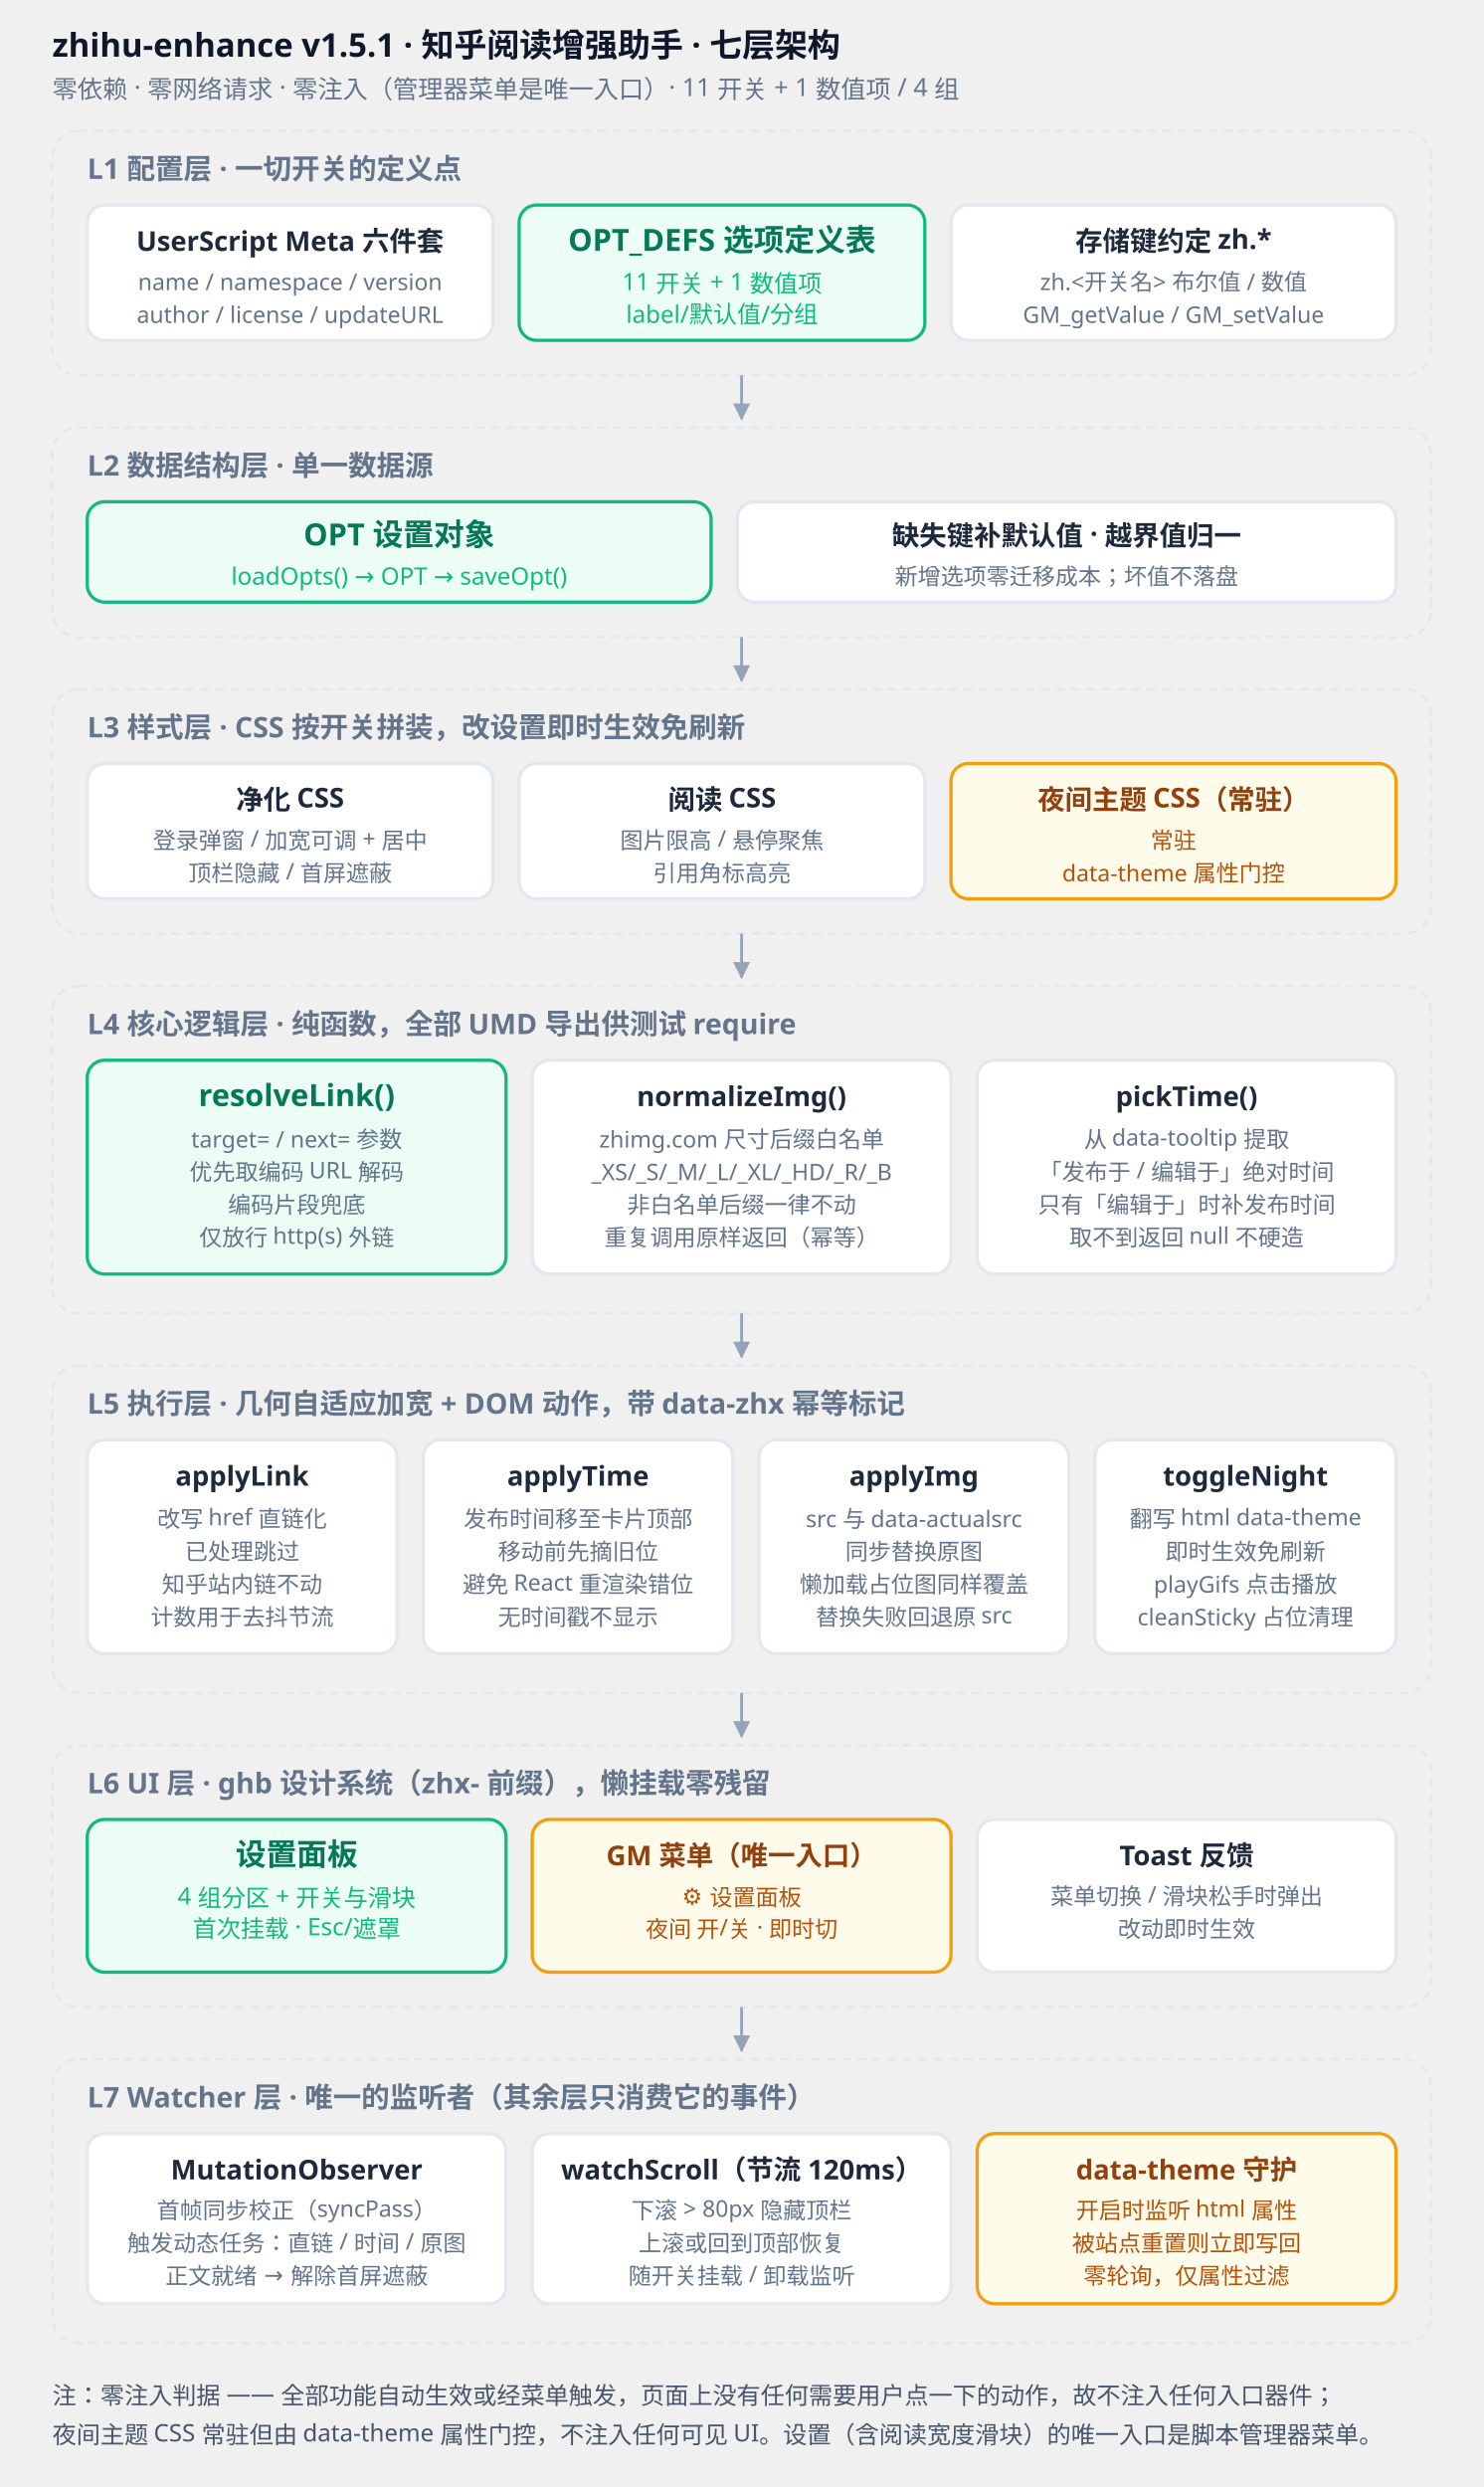
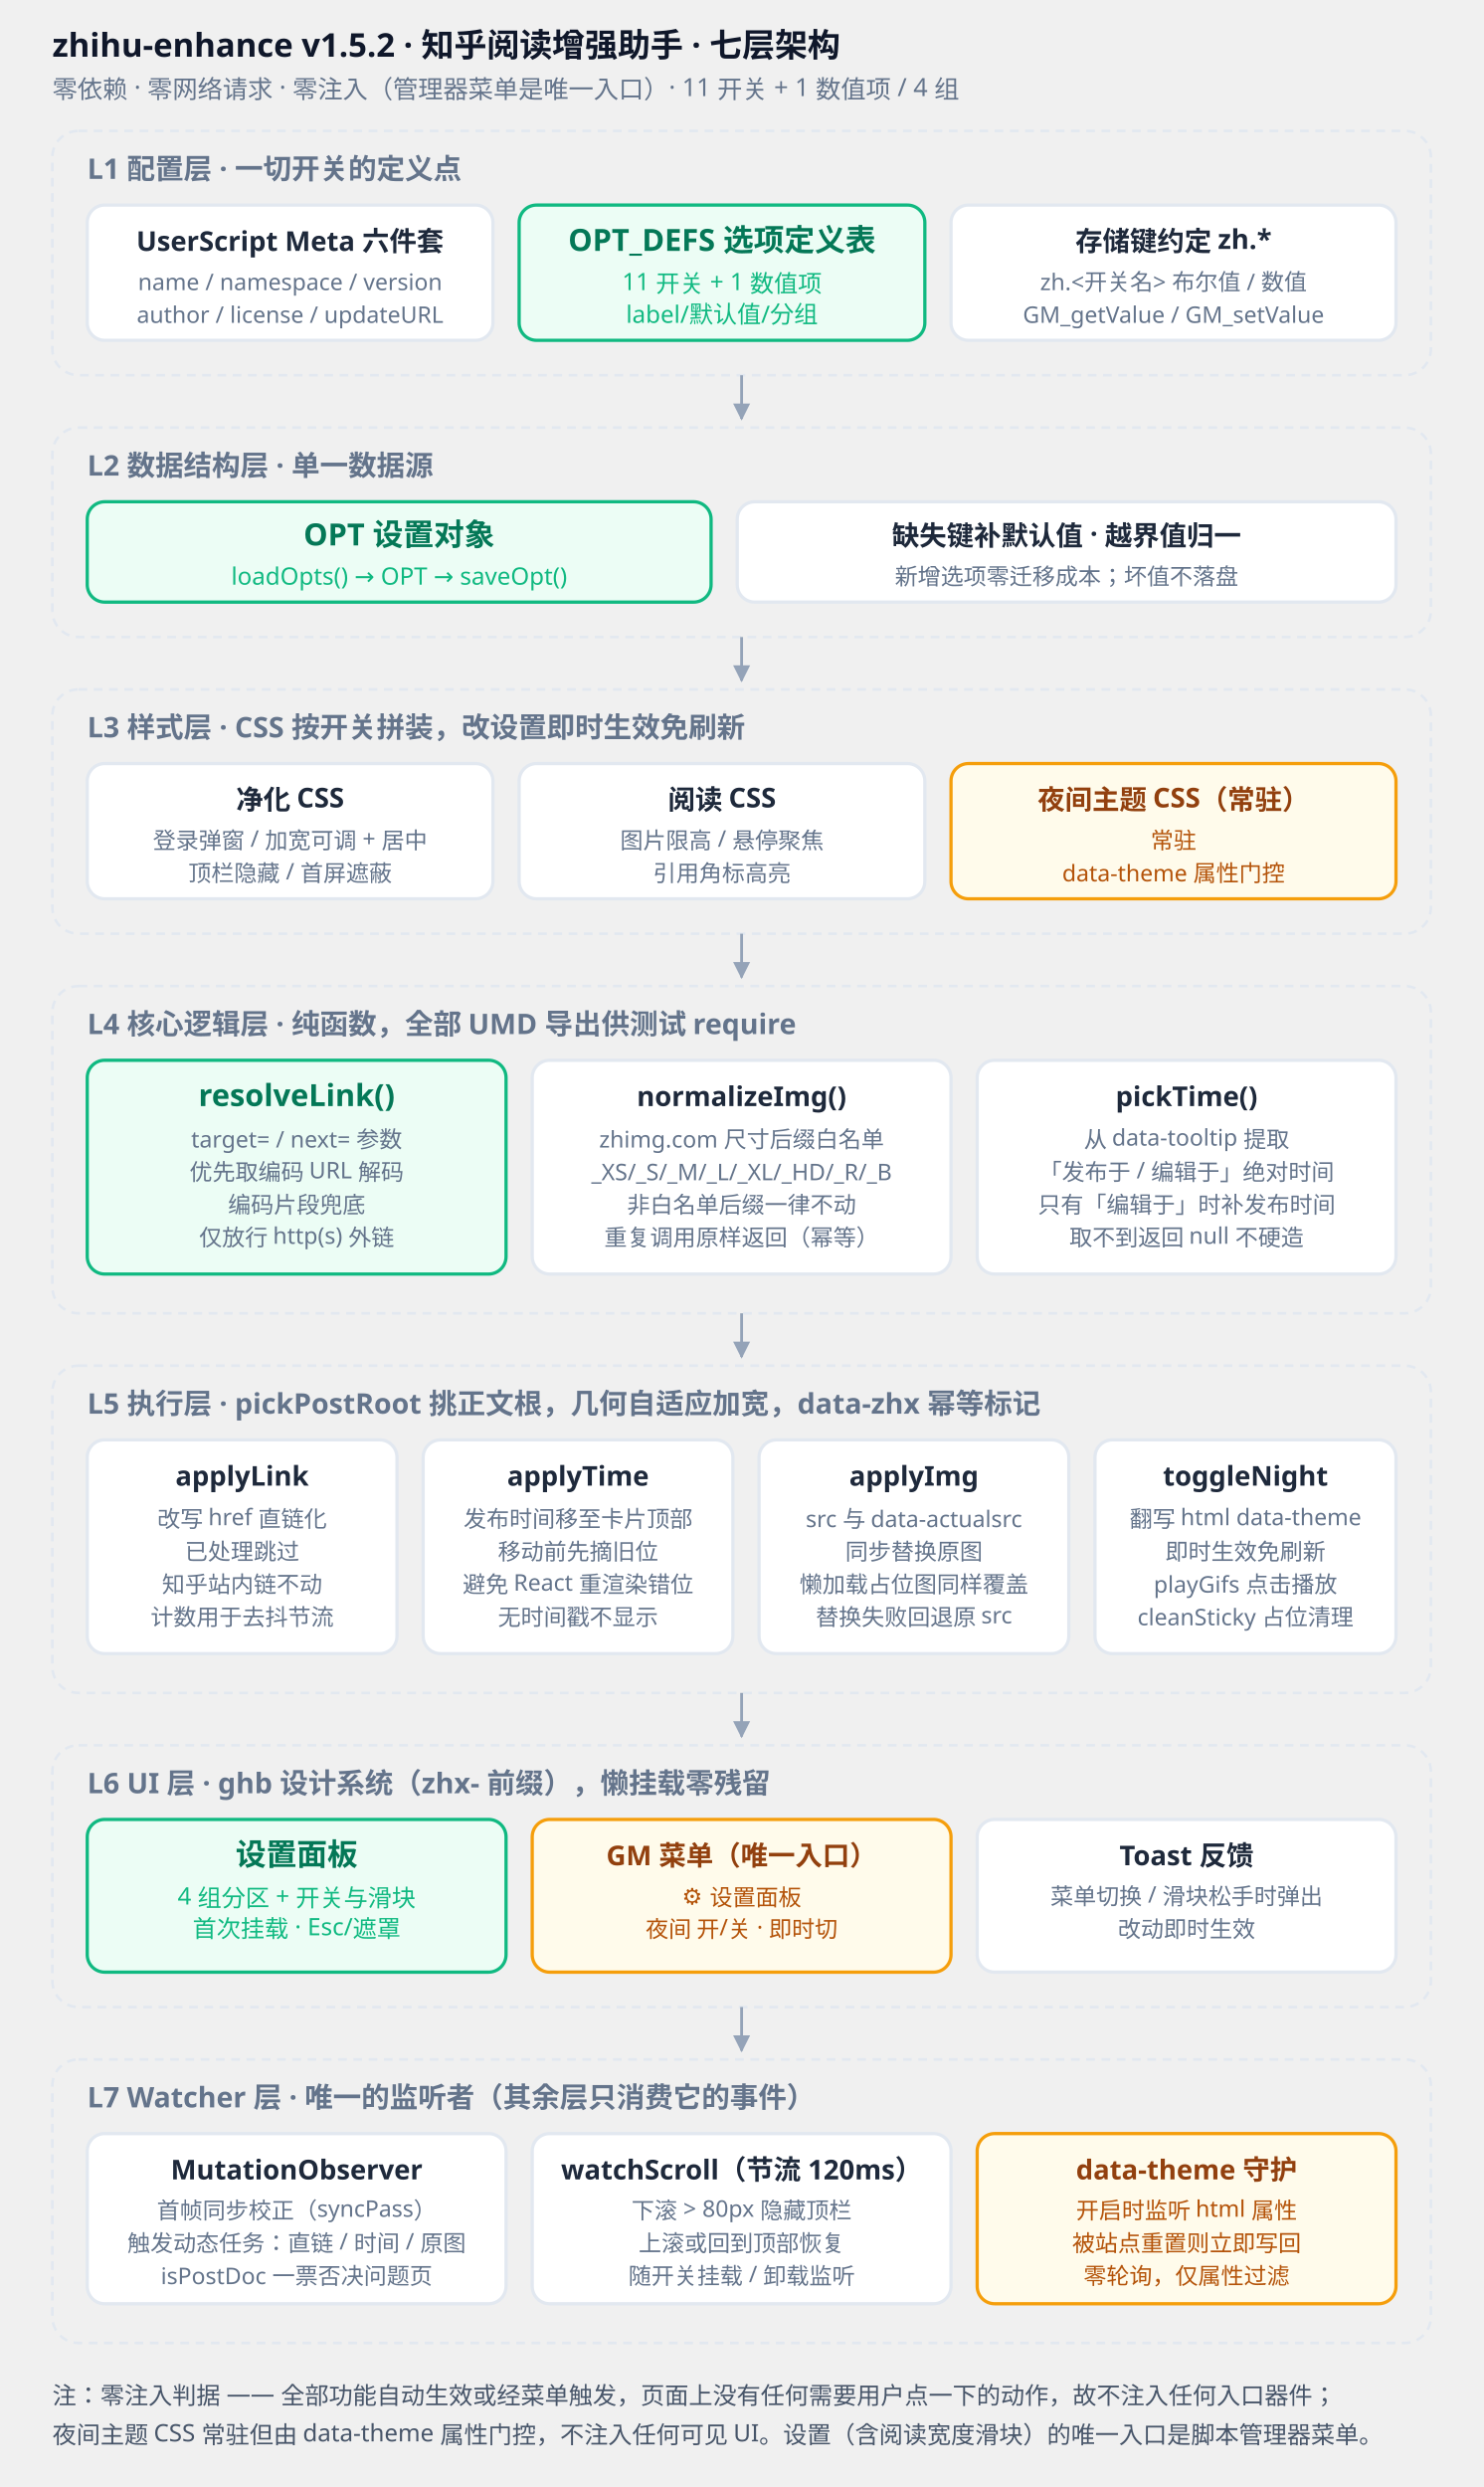
<svg xmlns="http://www.w3.org/2000/svg" viewBox="0 0 680 1140">
  <defs>
    <style>
      .layer { fill: none; stroke: #e2e8f0; stroke-width: 1.2; stroke-dasharray: 4 3; }
      .layer-title { font-family: sans-serif; font-size: 13px; font-weight: 600; fill: #64748b; }
      .node { fill: #ffffff; stroke: #e2e8f0; stroke-width: 1.5; }
      .nt { font-family: sans-serif; font-size: 12.5px; font-weight: 600; fill: #1e293b; }
      .nd { font-family: sans-serif; font-size: 10.5px; fill: #64748b; }
      .arrow { stroke: #94a3b8; stroke-width: 1.3; fill: none; }
      .band { fill: #ecfdf5; stroke: #10b981; stroke-width: 1.5; }
      .band-t { font-family: sans-serif; font-size: 14px; font-weight: 700; fill: #047857; }
      .band-d { font-family: sans-serif; font-size: 11px; fill: #10b981; }
      .warn { fill: #fffbeb; stroke: #f59e0b; stroke-width: 1.5; }
      .warn-t { font-family: sans-serif; font-size: 12.5px; font-weight: 600; fill: #92400e; }
      .warn-d { font-family: sans-serif; font-size: 10.5px; fill: #b45309; }
      .h1 { font-family: sans-serif; font-size: 15px; font-weight: 700; fill: #0f172a; }
      .h2 { font-family: sans-serif; font-size: 11.5px; fill: #64748b; }
      .note { font-family: sans-serif; font-size: 11px; fill: #475569; }
    </style>
    <marker id="ar" viewBox="0 0 10 10" refX="9" refY="5" markerWidth="6" markerHeight="6" orient="auto-start-reverse">
      <path d="M0 0 L10 5 L0 10 z" fill="#94a3b8" />
    </marker>
  </defs>
-   <text x="24" y="26" class="h1">zhihu-enhance v1.5.1 · 知乎阅读增强助手 · 七层架构</text>
+   <text x="24" y="26" class="h1">zhihu-enhance v1.5.2 · 知乎阅读增强助手 · 七层架构</text>
  <text x="24" y="45" class="h2">零依赖 · 零网络请求 · 零注入（管理器菜单是唯一入口）· 11 开关 + 1 数值项 / 4 组</text>
  <rect x="24" y="60" width="632" height="112" rx="12" class="layer" />
  <text x="40" y="82" class="layer-title">L1 配置层 · 一切开关的定义点</text>
  <rect x="40" y="94" width="186" height="62" rx="8" class="node" />
  <text x="133" y="115" class="nt" text-anchor="middle">UserScript Meta 六件套</text>
  <text x="133" y="133" class="nd" text-anchor="middle">name / namespace / version</text>
  <text x="133" y="148" class="nd" text-anchor="middle">author / license / updateURL</text>
  <rect x="238" y="94" width="186" height="62" rx="8" class="band" />
  <text x="331" y="115" class="band-t" text-anchor="middle">OPT_DEFS 选项定义表</text>
  <text x="331" y="133" class="band-d" text-anchor="middle">11 开关 + 1 数值项</text>
  <text x="331" y="148" class="band-d" text-anchor="middle">label/默认值/分组</text>
  <rect x="436" y="94" width="204" height="62" rx="8" class="node" />
  <text x="538" y="115" class="nt" text-anchor="middle">存储键约定 zh.*</text>
  <text x="538" y="133" class="nd" text-anchor="middle">zh.&lt;开关名&gt; 布尔值 / 数值</text>
  <text x="538" y="148" class="nd" text-anchor="middle">GM_getValue / GM_setValue</text>
  <line x1="340" y1="172" x2="340" y2="192" class="arrow" marker-end="url(#ar)" />
  <rect x="24" y="196" width="632" height="96" rx="12" class="layer" />
  <text x="40" y="218" class="layer-title">L2 数据结构层 · 单一数据源</text>
  <rect x="40" y="230" width="286" height="46" rx="8" class="band" />
  <text x="183" y="250" class="band-t" text-anchor="middle">OPT 设置对象</text>
  <text x="183" y="268" class="band-d" text-anchor="middle">loadOpts() → OPT → saveOpt()</text>
  <rect x="338" y="230" width="302" height="46" rx="8" class="node" />
  <text x="489" y="250" class="nt" text-anchor="middle">缺失键补默认值 · 越界值归一</text>
  <text x="489" y="268" class="nd" text-anchor="middle">新增选项零迁移成本；坏值不落盘</text>
  <line x1="340" y1="292" x2="340" y2="312" class="arrow" marker-end="url(#ar)" />
  <rect x="24" y="316" width="632" height="112" rx="12" class="layer" />
  <text x="40" y="338" class="layer-title">L3 样式层 · CSS 按开关拼装，改设置即时生效免刷新</text>
  <rect x="40" y="350" width="186" height="62" rx="8" class="node" />
  <text x="133" y="371" class="nt" text-anchor="middle">净化 CSS</text>
  <text x="133" y="389" class="nd" text-anchor="middle">登录弹窗 / 加宽可调 + 居中</text>
  <text x="133" y="404" class="nd" text-anchor="middle">顶栏隐藏 / 首屏遮蔽</text>
  <rect x="238" y="350" width="186" height="62" rx="8" class="node" />
  <text x="331" y="371" class="nt" text-anchor="middle">阅读 CSS</text>
  <text x="331" y="389" class="nd" text-anchor="middle">图片限高 / 悬停聚焦</text>
  <text x="331" y="404" class="nd" text-anchor="middle">引用角标高亮</text>
  <rect x="436" y="350" width="204" height="62" rx="8" class="warn" />
  <text x="538" y="371" class="warn-t" text-anchor="middle">夜间主题 CSS（常驻）</text>
  <text x="538" y="389" class="warn-d" text-anchor="middle">常驻</text>
  <text x="538" y="404" class="warn-d" text-anchor="middle">data-theme 属性门控</text>
  <line x1="340" y1="428" x2="340" y2="448" class="arrow" marker-end="url(#ar)" />
  <rect x="24" y="452" width="632" height="150" rx="12" class="layer" />
  <text x="40" y="474" class="layer-title">L4 核心逻辑层 · 纯函数，全部 UMD 导出供测试 require</text>
  <rect x="40" y="486" width="192" height="98" rx="8" class="band" />
  <text x="136" y="507" class="band-t" text-anchor="middle">resolveLink()</text>
  <text x="136" y="526" class="nd" text-anchor="middle">target= / next= 参数</text>
  <text x="136" y="541" class="nd" text-anchor="middle">优先取编码 URL 解码</text>
  <text x="136" y="556" class="nd" text-anchor="middle">编码片段兜底</text>
  <text x="136" y="571" class="nd" text-anchor="middle">仅放行 http(s) 外链</text>
  <rect x="244" y="486" width="192" height="98" rx="8" class="node" />
  <text x="340" y="507" class="nt" text-anchor="middle">normalizeImg()</text>
  <text x="340" y="526" class="nd" text-anchor="middle">zhimg.com 尺寸后缀白名单</text>
  <text x="340" y="541" class="nd" text-anchor="middle">_XS/_S/_M/_L/_XL/_HD/_R/_B</text>
  <text x="340" y="556" class="nd" text-anchor="middle">非白名单后缀一律不动</text>
  <text x="340" y="571" class="nd" text-anchor="middle">重复调用原样返回（幂等）</text>
  <rect x="448" y="486" width="192" height="98" rx="8" class="node" />
  <text x="544" y="507" class="nt" text-anchor="middle">pickTime()</text>
  <text x="544" y="526" class="nd" text-anchor="middle">从 data-tooltip 提取</text>
  <text x="544" y="541" class="nd" text-anchor="middle">「发布于 / 编辑于」绝对时间</text>
  <text x="544" y="556" class="nd" text-anchor="middle">只有「编辑于」时补发布时间</text>
  <text x="544" y="571" class="nd" text-anchor="middle">取不到返回 null 不硬造</text>
  <line x1="340" y1="602" x2="340" y2="622" class="arrow" marker-end="url(#ar)" />
  <rect x="24" y="626" width="632" height="150" rx="12" class="layer" />
-   <text x="40" y="648" class="layer-title">L5 执行层 · 几何自适应加宽 + DOM 动作，带 data-zhx 幂等标记</text>
+   <text x="40" y="648" class="layer-title">L5 执行层 · pickPostRoot 挑正文根，几何自适应加宽，data-zhx 幂等标记</text>
  <rect x="40" y="660" width="142" height="98" rx="8" class="node" />
  <text x="111" y="681" class="nt" text-anchor="middle">applyLink</text>
  <text x="111" y="700" class="nd" text-anchor="middle">改写 href 直链化</text>
  <text x="111" y="715" class="nd" text-anchor="middle">已处理跳过</text>
  <text x="111" y="730" class="nd" text-anchor="middle">知乎站内链不动</text>
  <text x="111" y="745" class="nd" text-anchor="middle">计数用于去抖节流</text>
  <rect x="194" y="660" width="142" height="98" rx="8" class="node" />
  <text x="265" y="681" class="nt" text-anchor="middle">applyTime</text>
  <text x="265" y="700" class="nd" text-anchor="middle">发布时间移至卡片顶部</text>
  <text x="265" y="715" class="nd" text-anchor="middle">移动前先摘旧位</text>
  <text x="265" y="730" class="nd" text-anchor="middle">避免 React 重渲染错位</text>
  <text x="265" y="745" class="nd" text-anchor="middle">无时间戳不显示</text>
  <rect x="348" y="660" width="142" height="98" rx="8" class="node" />
  <text x="419" y="681" class="nt" text-anchor="middle">applyImg</text>
  <text x="419" y="700" class="nd" text-anchor="middle">src 与 data-actualsrc</text>
  <text x="419" y="715" class="nd" text-anchor="middle">同步替换原图</text>
  <text x="419" y="730" class="nd" text-anchor="middle">懒加载占位图同样覆盖</text>
  <text x="419" y="745" class="nd" text-anchor="middle">替换失败回退原 src</text>
  <rect x="502" y="660" width="138" height="98" rx="8" class="node" />
  <text x="571" y="681" class="nt" text-anchor="middle">toggleNight</text>
  <text x="571" y="700" class="nd" text-anchor="middle">翻写 html data-theme</text>
  <text x="571" y="715" class="nd" text-anchor="middle">即时生效免刷新</text>
  <text x="571" y="730" class="nd" text-anchor="middle">playGifs 点击播放</text>
  <text x="571" y="745" class="nd" text-anchor="middle">cleanSticky 占位清理</text>
  <line x1="340" y1="776" x2="340" y2="796" class="arrow" marker-end="url(#ar)" />
  <rect x="24" y="800" width="632" height="120" rx="12" class="layer" />
  <text x="40" y="822" class="layer-title">L6 UI 层 · ghb 设计系统（zhx- 前缀），懒挂载零残留</text>
  <rect x="40" y="834" width="192" height="70" rx="8" class="band" />
  <text x="136" y="855" class="band-t" text-anchor="middle">设置面板</text>
  <text x="136" y="873" class="band-d" text-anchor="middle">4 组分区 + 开关与滑块</text>
  <text x="136" y="888" class="band-d" text-anchor="middle">首次挂载 · Esc/遮罩</text>
  <rect x="244" y="834" width="192" height="70" rx="8" class="warn" />
  <text x="340" y="855" class="warn-t" text-anchor="middle">GM 菜单（唯一入口）</text>
  <text x="340" y="873" class="warn-d" text-anchor="middle">⚙ 设置面板</text>
  <text x="340" y="888" class="warn-d" text-anchor="middle">夜间 开/关 · 即时切</text>
  <rect x="448" y="834" width="192" height="70" rx="8" class="node" />
  <text x="544" y="855" class="nt" text-anchor="middle">Toast 反馈</text>
  <text x="544" y="873" class="nd" text-anchor="middle">菜单切换 / 滑块松手时弹出</text>
  <text x="544" y="888" class="nd" text-anchor="middle">改动即时生效</text>
  <line x1="340" y1="920" x2="340" y2="940" class="arrow" marker-end="url(#ar)" />
  <rect x="24" y="944" width="632" height="130" rx="12" class="layer" />
  <text x="40" y="966" class="layer-title">L7 Watcher 层 · 唯一的监听者（其余层只消费它的事件）</text>
  <rect x="40" y="978" width="192" height="78" rx="8" class="node" />
  <text x="136" y="999" class="nt" text-anchor="middle">MutationObserver</text>
  <text x="136" y="1017" class="nd" text-anchor="middle">首帧同步校正（syncPass）</text>
  <text x="136" y="1032" class="nd" text-anchor="middle">触发动态任务：直链 / 时间 / 原图</text>
-   <text x="136" y="1047" class="nd" text-anchor="middle">正文就绪 → 解除首屏遮蔽</text>
+   <text x="136" y="1047" class="nd" text-anchor="middle">isPostDoc 一票否决问题页</text>
  <rect x="244" y="978" width="192" height="78" rx="8" class="node" />
  <text x="340" y="999" class="nt" text-anchor="middle">watchScroll（节流 120ms）</text>
  <text x="340" y="1017" class="nd" text-anchor="middle">下滚 &gt; 80px 隐藏顶栏</text>
  <text x="340" y="1032" class="nd" text-anchor="middle">上滚或回到顶部恢复</text>
  <text x="340" y="1047" class="nd" text-anchor="middle">随开关挂载 / 卸载监听</text>
  <rect x="448" y="978" width="192" height="78" rx="8" class="warn" />
  <text x="544" y="999" class="warn-t" text-anchor="middle">data-theme 守护</text>
  <text x="544" y="1017" class="warn-d" text-anchor="middle">开启时监听 html 属性</text>
  <text x="544" y="1032" class="warn-d" text-anchor="middle">被站点重置则立即写回</text>
  <text x="544" y="1047" class="warn-d" text-anchor="middle">零轮询，仅属性过滤</text>
  <text x="24" y="1102" class="note">注：零注入判据 —— 全部功能自动生效或经菜单触发，页面上没有任何需要用户点一下的动作，故不注入任何入口器件；</text>
  <text x="24" y="1120" class="note">夜间主题 CSS 常驻但由 data-theme 属性门控，不注入任何可见 UI。设置（含阅读宽度滑块）的唯一入口是脚本管理器菜单。</text>
</svg>
